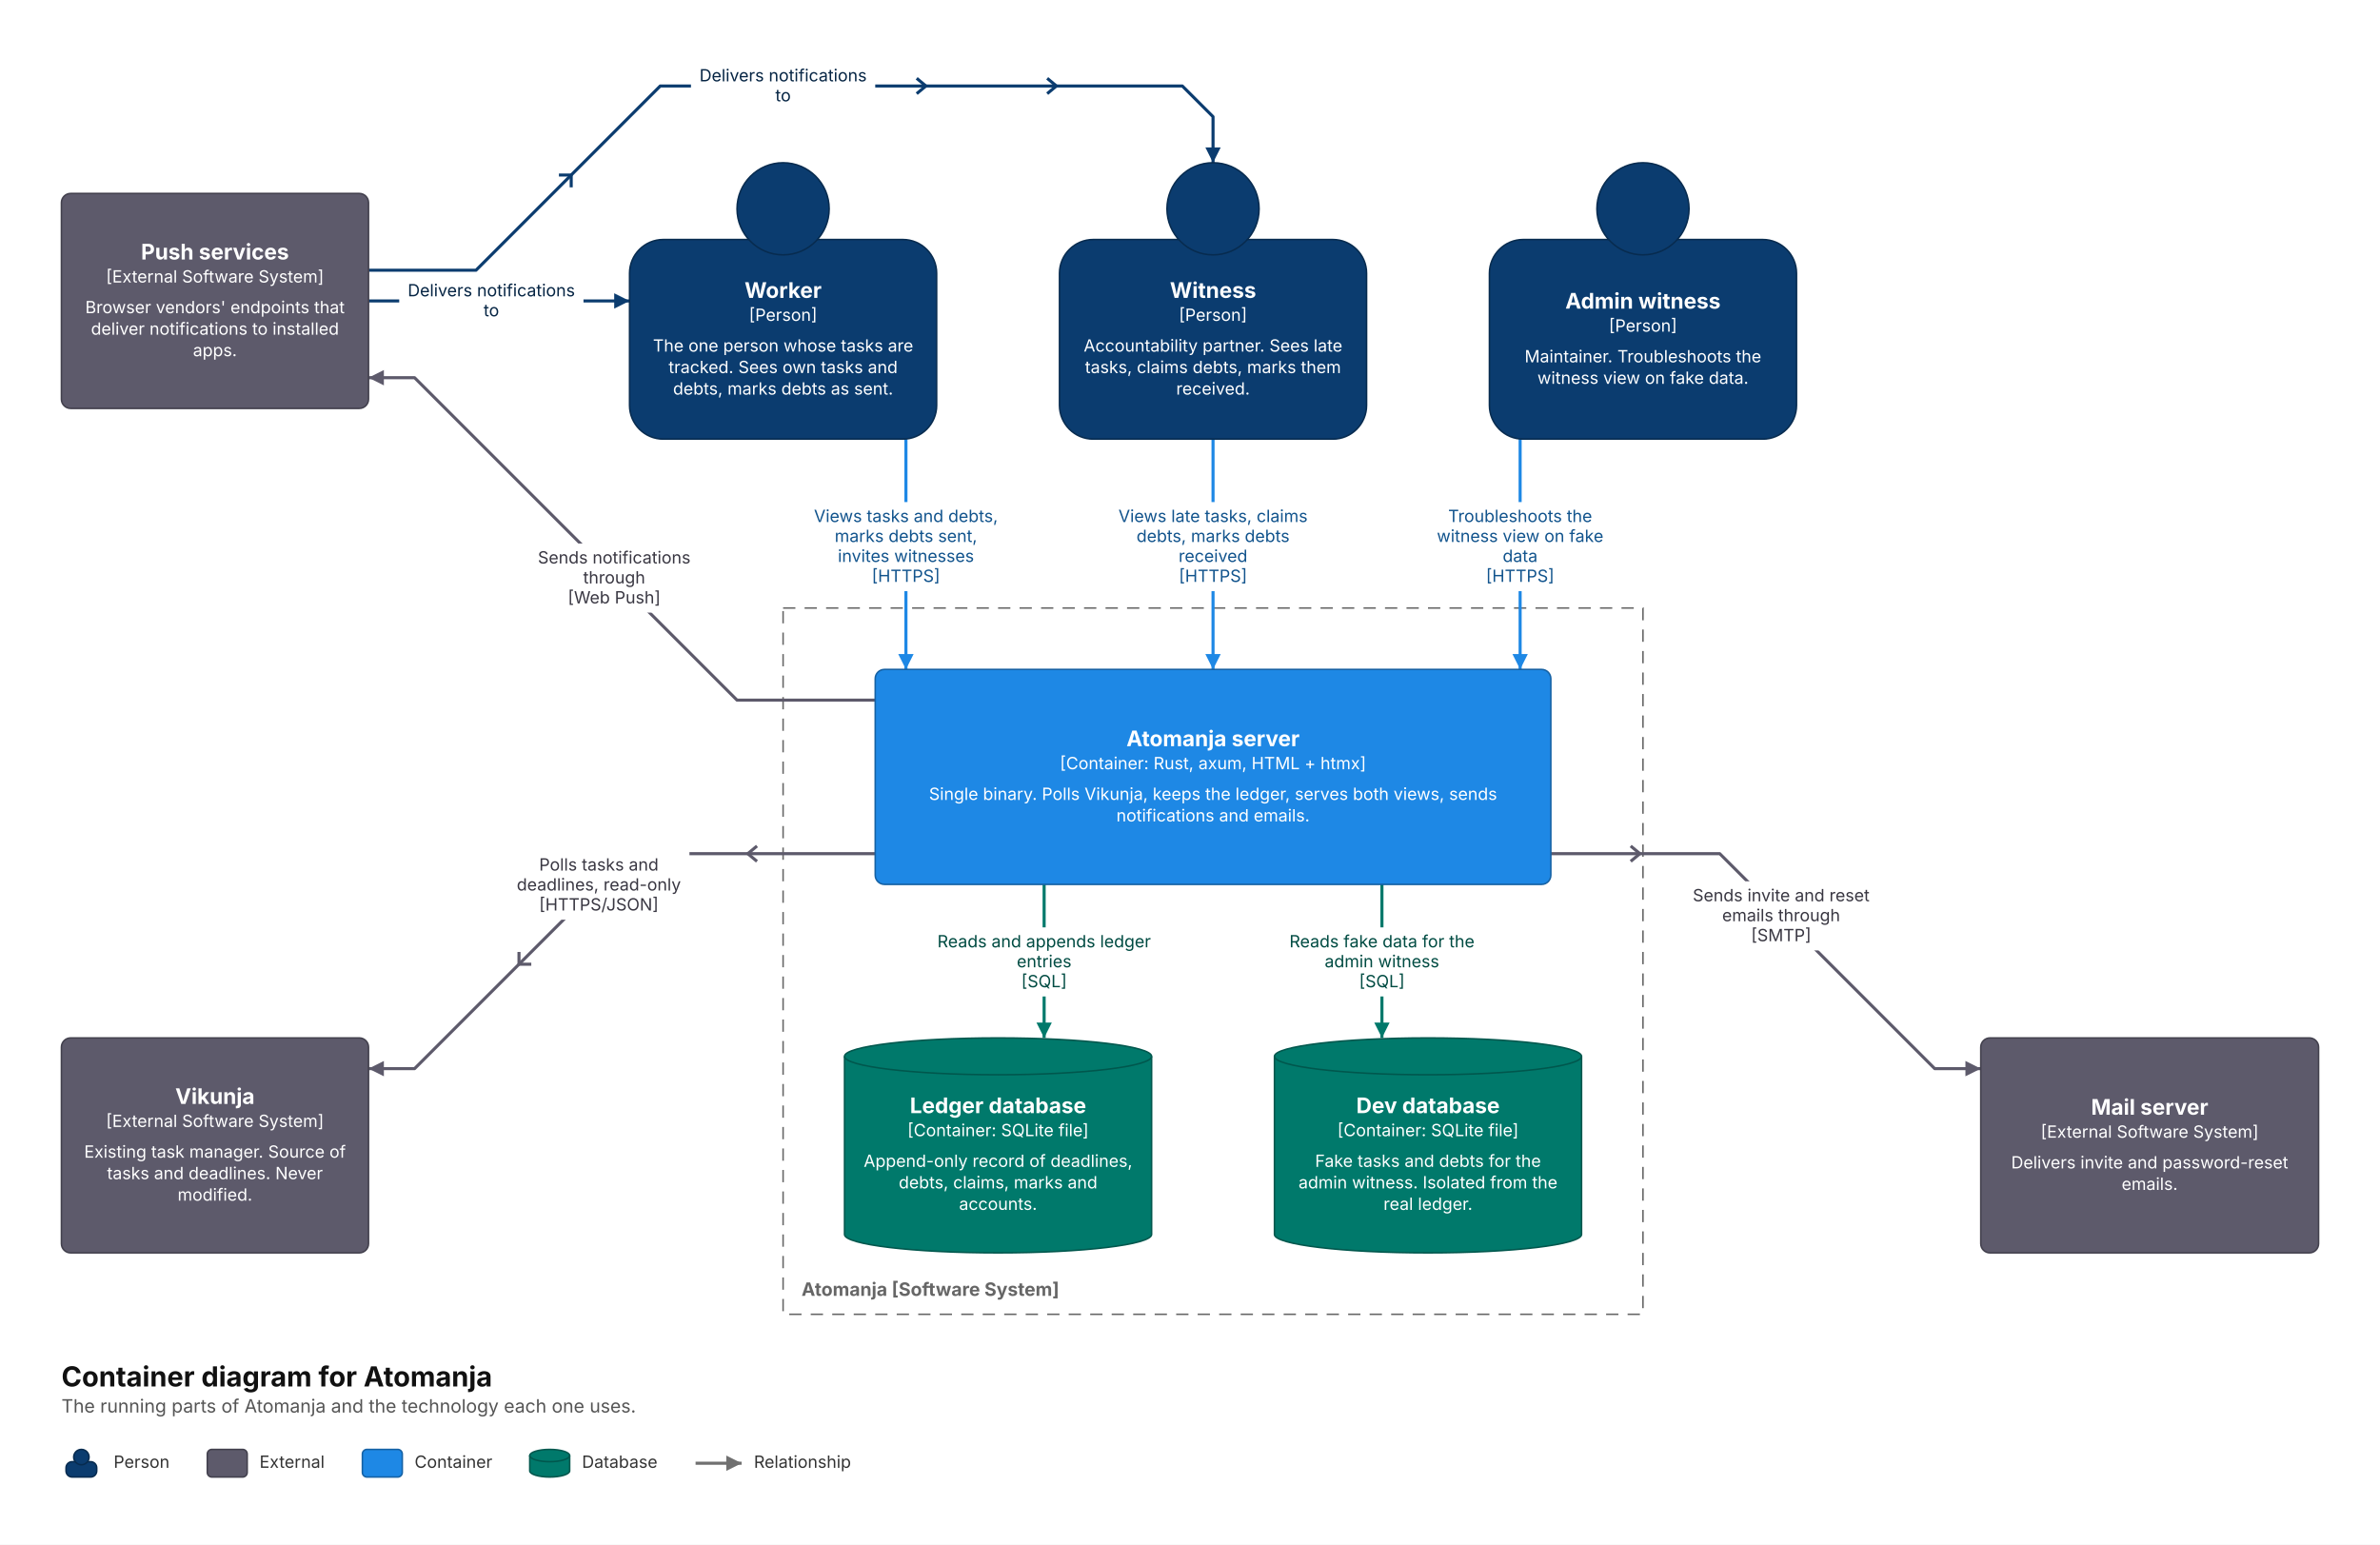
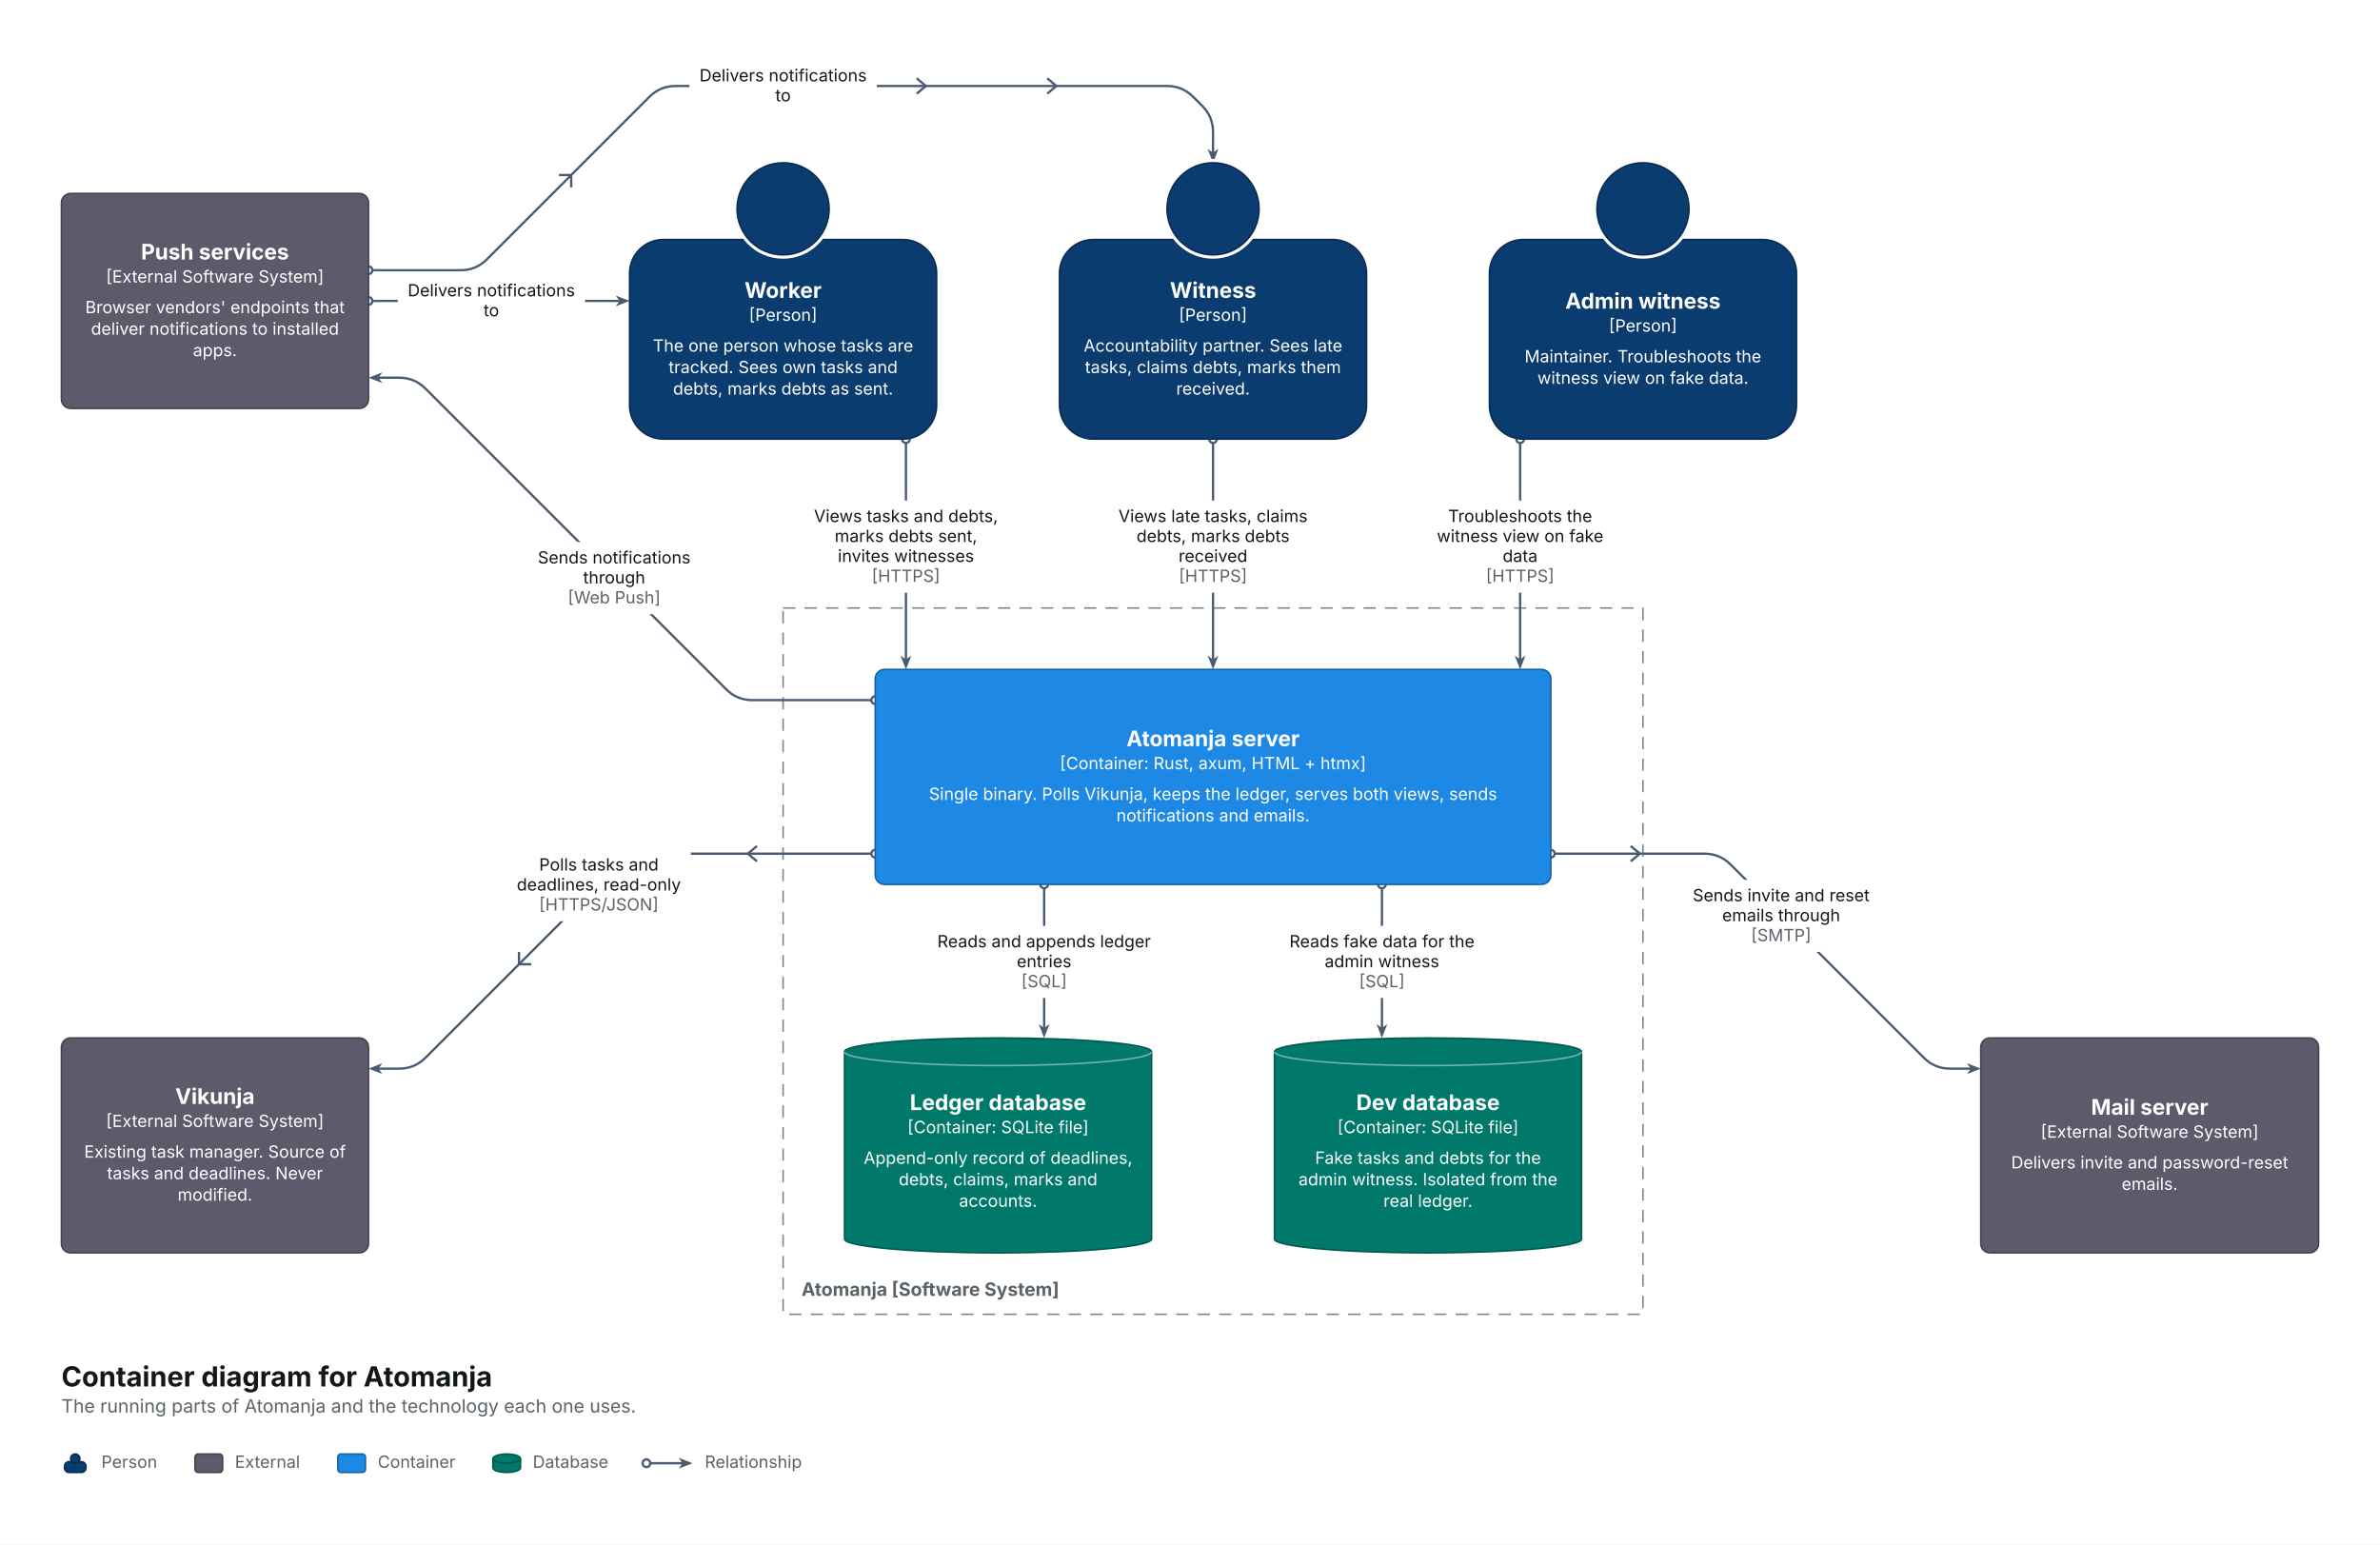
<svg xmlns="http://www.w3.org/2000/svg" viewBox="10 34 1550 1006" width="1550" height="1006" xml:space="preserve">
  <rect x="10" y="34" width="1550" height="1006" fill="#ffffff" />
  <g class="boundary">
-     <rect x="520" y="430" width="560" height="460" fill="none" stroke="#666666" stroke-width="1" stroke-dasharray="8 6" />
-     <text x="532" y="878" font-family="Inter, sans-serif" font-size="12" font-weight="bold" fill="#666666" text-anchor="start">Atomanja [Software System]</text>
-   </g>
-   <g class="line">
-     <path d="M600,320 L600,470" fill="none" stroke="#1e88e5" stroke-width="2" stroke-linejoin="round" />
-     <path d="M600,470 L595,460 L605,460 Z" fill="#1e88e5" />
-   </g>
-   <g class="line">
-     <path d="M800,320 L800,470" fill="none" stroke="#1e88e5" stroke-width="2" stroke-linejoin="round" />
-     <path d="M800,470 L795,460 L805,460 Z" fill="#1e88e5" />
-   </g>
-   <g class="line">
-     <path d="M1000,320 L1000,470" fill="none" stroke="#1e88e5" stroke-width="2" stroke-linejoin="round" />
-     <path d="M1000,470 L995,460 L1005,460 Z" fill="#1e88e5" />
-   </g>
-   <g class="line">
-     <path d="M580,590 L420,590 L280,730 L250,730" fill="none" stroke="#5d5a6b" stroke-width="2" stroke-linejoin="round" />
-     <path d="M503,585 L497,590 L503,595" fill="none" stroke="#5d5a6b" stroke-width="2" stroke-linejoin="round" />
-     <path d="M348,654 L348,662 L356,662" fill="none" stroke="#5d5a6b" stroke-width="2" stroke-linejoin="round" />
-     <path d="M250,730 L260,725 L260,735 Z" fill="#5d5a6b" />
-   </g>
-   <g class="line">
-     <path d="M690,610 L690,710" fill="none" stroke="#00796b" stroke-width="2" stroke-linejoin="round" />
-     <path d="M690,710 L685,700 L695,700 Z" fill="#00796b" />
-   </g>
-   <g class="line">
-     <path d="M910,610 L910,710" fill="none" stroke="#00796b" stroke-width="2" stroke-linejoin="round" />
-     <path d="M910,710 L905,700 L915,700 Z" fill="#00796b" />
-   </g>
-   <g class="line">
-     <path d="M580,490 L490,490 L280,280 L250,280" fill="none" stroke="#5d5a6b" stroke-width="2" stroke-linejoin="round" />
-     <path d="M250,280 L260,275 L260,285 Z" fill="#5d5a6b" />
-   </g>
-   <g class="line">
-     <path d="M1020,590 L1130,590 L1270,730 L1300,730" fill="none" stroke="#5d5a6b" stroke-width="2" stroke-linejoin="round" />
-     <path d="M1072,595 L1078,590 L1072,585" fill="none" stroke="#5d5a6b" stroke-width="2" stroke-linejoin="round" />
-     <path d="M1300,730 L1290,735 L1290,725 Z" fill="#5d5a6b" />
-   </g>
-   <g class="line">
-     <path d="M250,230 L420,230" fill="none" stroke="#0b3c6f" stroke-width="2" stroke-linejoin="round" />
-     <path d="M420,230 L410,235 L410,225 Z" fill="#0b3c6f" />
-   </g>
-   <g class="line">
-     <path d="M250,210 L320,210 L440,90 L780,90 L800,110 L800,140" fill="none" stroke="#0b3c6f" stroke-width="2" stroke-linejoin="round" />
-     <path d="M382,156 L382,148 L374,148" fill="none" stroke="#0b3c6f" stroke-width="2" stroke-linejoin="round" />
-     <path d="M607,95 L613,90 L607,85" fill="none" stroke="#0b3c6f" stroke-width="2" stroke-linejoin="round" />
-     <path d="M692,95 L698,90 L692,85" fill="none" stroke="#0b3c6f" stroke-width="2" stroke-linejoin="round" />
-     <path d="M800,140 L795,130 L805,130 Z" fill="#0b3c6f" />
+     <rect x="520" y="430" width="560" height="460" fill="none" stroke="#7b848b" stroke-width="1" stroke-dasharray="8 6" />
+     <text x="532" y="878" font-family="Inter, sans-serif" font-size="12" font-weight="bold" fill="#5a6268" text-anchor="start">Atomanja [Software System]</text>
+   </g>
+   <g class="line">
+     <path d="M600 320 L600 464" fill="none" stroke="#4a5a70" stroke-width="1.5" stroke-linejoin="round" />
+     <path d="M600 470 L596.5 461 L600 463.5 L603.5 461 Z" fill="#4a5a70" />
+     <circle cx="600" cy="320" r="2.5" fill="#ffffff" stroke="#4a5a70" stroke-width="1.5" />
+   </g>
+   <g class="line">
+     <path d="M800 320 L800 464" fill="none" stroke="#4a5a70" stroke-width="1.5" stroke-linejoin="round" />
+     <path d="M800 470 L796.5 461 L800 463.5 L803.5 461 Z" fill="#4a5a70" />
+     <circle cx="800" cy="320" r="2.5" fill="#ffffff" stroke="#4a5a70" stroke-width="1.5" />
+   </g>
+   <g class="line">
+     <path d="M1000 320 L1000 464" fill="none" stroke="#4a5a70" stroke-width="1.5" stroke-linejoin="round" />
+     <path d="M1000 470 L996.5 461 L1000 463.5 L1003.5 461 Z" fill="#4a5a70" />
+     <circle cx="1000" cy="320" r="2.5" fill="#ffffff" stroke="#4a5a70" stroke-width="1.5" />
+   </g>
+   <g class="line">
+     <path d="M580 590 L430 590 Q420 590 412.9 597.1 L287.1 722.9 Q280 730 270 730 L256 730" fill="none" stroke="#4a5a70" stroke-width="1.5" stroke-linejoin="round" />
+     <path d="M503,585 L497,590 L503,595" fill="none" stroke="#4a5a70" stroke-width="1.5" stroke-linejoin="round" />
+     <path d="M348,654 L348,662 L356,662" fill="none" stroke="#4a5a70" stroke-width="1.5" stroke-linejoin="round" />
+     <path d="M250 730 L259 726.5 L256.5 730 L259 733.5 Z" fill="#4a5a70" />
+     <circle cx="580" cy="590" r="2.5" fill="#ffffff" stroke="#4a5a70" stroke-width="1.5" />
+   </g>
+   <g class="line">
+     <path d="M690 610 L690 704" fill="none" stroke="#4a5a70" stroke-width="1.5" stroke-linejoin="round" />
+     <path d="M690 710 L686.5 701 L690 703.5 L693.5 701 Z" fill="#4a5a70" />
+     <circle cx="690" cy="610" r="2.5" fill="#ffffff" stroke="#4a5a70" stroke-width="1.5" />
+   </g>
+   <g class="line">
+     <path d="M910 610 L910 704" fill="none" stroke="#4a5a70" stroke-width="1.5" stroke-linejoin="round" />
+     <path d="M910 710 L906.5 701 L910 703.5 L913.5 701 Z" fill="#4a5a70" />
+     <circle cx="910" cy="610" r="2.5" fill="#ffffff" stroke="#4a5a70" stroke-width="1.5" />
+   </g>
+   <g class="line">
+     <path d="M580 490 L500 490 Q490 490 482.9 482.9 L287.1 287.1 Q280 280 270 280 L256 280" fill="none" stroke="#4a5a70" stroke-width="1.5" stroke-linejoin="round" />
+     <path d="M250 280 L259 276.5 L256.5 280 L259 283.5 Z" fill="#4a5a70" />
+     <circle cx="580" cy="490" r="2.5" fill="#ffffff" stroke="#4a5a70" stroke-width="1.5" />
+   </g>
+   <g class="line">
+     <path d="M1020 590 L1120 590 Q1130 590 1137.1 597.1 L1262.9 722.9 Q1270 730 1280 730 L1294 730" fill="none" stroke="#4a5a70" stroke-width="1.5" stroke-linejoin="round" />
+     <path d="M1072,595 L1078,590 L1072,585" fill="none" stroke="#4a5a70" stroke-width="1.5" stroke-linejoin="round" />
+     <path d="M1300 730 L1291 733.5 L1293.5 730 L1291 726.5 Z" fill="#4a5a70" />
+     <circle cx="1020" cy="590" r="2.5" fill="#ffffff" stroke="#4a5a70" stroke-width="1.5" />
+   </g>
+   <g class="line">
+     <path d="M250 230 L414 230" fill="none" stroke="#4a5a70" stroke-width="1.5" stroke-linejoin="round" />
+     <path d="M420 230 L411 233.5 L413.5 230 L411 226.5 Z" fill="#4a5a70" />
+     <circle cx="250" cy="230" r="2.5" fill="#ffffff" stroke="#4a5a70" stroke-width="1.5" />
+   </g>
+   <g class="line">
+     <path d="M250 210 L310 210 Q320 210 327.1 202.9 L432.9 97.1 Q440 90 450 90 L770 90 Q780 90 787.1 97.1 L792.9 102.9 Q800 110 800 120 L800 134" fill="none" stroke="#4a5a70" stroke-width="1.5" stroke-linejoin="round" />
+     <path d="M382,156 L382,148 L374,148" fill="none" stroke="#4a5a70" stroke-width="1.5" stroke-linejoin="round" />
+     <path d="M607,95 L613,90 L607,85" fill="none" stroke="#4a5a70" stroke-width="1.5" stroke-linejoin="round" />
+     <path d="M692,95 L698,90 L692,85" fill="none" stroke="#4a5a70" stroke-width="1.5" stroke-linejoin="round" />
+     <path d="M800 140 L796.5 131 L800 133.5 L803.5 131 Z" fill="#4a5a70" />
+     <circle cx="250" cy="210" r="2.5" fill="#ffffff" stroke="#4a5a70" stroke-width="1.5" />
  </g>
  <g class="box">
    <rect x="420" y="190" width="200" height="130" rx="22" fill="#0b3c6f" stroke="#072b4f" stroke-width="1" />
+     <circle cx="520" cy="170" r="32.5" fill="#ffffff" />
    <circle cx="520" cy="170" r="30" fill="#0b3c6f" stroke="#072b4f" stroke-width="1" />
    <text x="520" y="228" font-family="Inter, sans-serif" font-size="14" font-weight="bold" fill="#ffffff" text-anchor="middle">Worker</text>
    <text x="520" y="243" font-family="Inter, sans-serif" font-size="11" fill="#ffffff" text-anchor="middle">[Person]</text>
    <text x="520" y="263" font-family="Inter, sans-serif" font-size="11" fill="#ffffff" text-anchor="middle">The one person whose tasks are</text>
    <text x="520" y="277" font-family="Inter, sans-serif" font-size="11" fill="#ffffff" text-anchor="middle">tracked. Sees own tasks and</text>
    <text x="520" y="291" font-family="Inter, sans-serif" font-size="11" fill="#ffffff" text-anchor="middle">debts, marks debts as sent.</text>
  </g>
  <g class="box">
    <rect x="700" y="190" width="200" height="130" rx="22" fill="#0b3c6f" stroke="#072b4f" stroke-width="1" />
+     <circle cx="800" cy="170" r="32.5" fill="#ffffff" />
    <circle cx="800" cy="170" r="30" fill="#0b3c6f" stroke="#072b4f" stroke-width="1" />
    <text x="800" y="228" font-family="Inter, sans-serif" font-size="14" font-weight="bold" fill="#ffffff" text-anchor="middle">Witness</text>
    <text x="800" y="243" font-family="Inter, sans-serif" font-size="11" fill="#ffffff" text-anchor="middle">[Person]</text>
    <text x="800" y="263" font-family="Inter, sans-serif" font-size="11" fill="#ffffff" text-anchor="middle">Accountability partner. Sees late</text>
    <text x="800" y="277" font-family="Inter, sans-serif" font-size="11" fill="#ffffff" text-anchor="middle">tasks, claims debts, marks them</text>
    <text x="800" y="291" font-family="Inter, sans-serif" font-size="11" fill="#ffffff" text-anchor="middle">received.</text>
  </g>
  <g class="box">
    <rect x="980" y="190" width="200" height="130" rx="22" fill="#0b3c6f" stroke="#072b4f" stroke-width="1" />
+     <circle cx="1080" cy="170" r="32.5" fill="#ffffff" />
    <circle cx="1080" cy="170" r="30" fill="#0b3c6f" stroke="#072b4f" stroke-width="1" />
    <text x="1080" y="235" font-family="Inter, sans-serif" font-size="14" font-weight="bold" fill="#ffffff" text-anchor="middle">Admin witness</text>
    <text x="1080" y="250" font-family="Inter, sans-serif" font-size="11" fill="#ffffff" text-anchor="middle">[Person]</text>
    <text x="1080" y="270" font-family="Inter, sans-serif" font-size="11" fill="#ffffff" text-anchor="middle">Maintainer. Troubleshoots the</text>
    <text x="1080" y="284" font-family="Inter, sans-serif" font-size="11" fill="#ffffff" text-anchor="middle">witness view on fake data.</text>
  </g>
  <g class="box">
    <rect x="50" y="710" width="200" height="140" rx="6" fill="#5d5a6b" stroke="#42404d" stroke-width="1" />
    <text x="150" y="753" font-family="Inter, sans-serif" font-size="14" font-weight="bold" fill="#ffffff" text-anchor="middle">Vikunja</text>
    <text x="150" y="768" font-family="Inter, sans-serif" font-size="11" fill="#ffffff" text-anchor="middle">[External Software System]</text>
    <text x="150" y="788" font-family="Inter, sans-serif" font-size="11" fill="#ffffff" text-anchor="middle">Existing task manager. Source of</text>
    <text x="150" y="802" font-family="Inter, sans-serif" font-size="11" fill="#ffffff" text-anchor="middle">tasks and deadlines. Never</text>
    <text x="150" y="816" font-family="Inter, sans-serif" font-size="11" fill="#ffffff" text-anchor="middle">modified.</text>
  </g>
  <g class="box">
    <rect x="50" y="160" width="200" height="140" rx="6" fill="#5d5a6b" stroke="#42404d" stroke-width="1" />
    <text x="150" y="203" font-family="Inter, sans-serif" font-size="14" font-weight="bold" fill="#ffffff" text-anchor="middle">Push services</text>
    <text x="150" y="218" font-family="Inter, sans-serif" font-size="11" fill="#ffffff" text-anchor="middle">[External Software System]</text>
    <text x="150" y="238" font-family="Inter, sans-serif" font-size="11" fill="#ffffff" text-anchor="middle">Browser vendors' endpoints that</text>
    <text x="150" y="252" font-family="Inter, sans-serif" font-size="11" fill="#ffffff" text-anchor="middle">deliver notifications to installed</text>
    <text x="150" y="266" font-family="Inter, sans-serif" font-size="11" fill="#ffffff" text-anchor="middle">apps.</text>
  </g>
  <g class="box">
    <rect x="1300" y="710" width="220" height="140" rx="6" fill="#5d5a6b" stroke="#42404d" stroke-width="1" />
    <text x="1410" y="760" font-family="Inter, sans-serif" font-size="14" font-weight="bold" fill="#ffffff" text-anchor="middle">Mail server</text>
    <text x="1410" y="775" font-family="Inter, sans-serif" font-size="11" fill="#ffffff" text-anchor="middle">[External Software System]</text>
    <text x="1410" y="795" font-family="Inter, sans-serif" font-size="11" fill="#ffffff" text-anchor="middle">Delivers invite and password-reset</text>
    <text x="1410" y="809" font-family="Inter, sans-serif" font-size="11" fill="#ffffff" text-anchor="middle">emails.</text>
  </g>
  <g class="box">
    <rect x="580" y="470" width="440" height="140" rx="6" fill="#1e88e5" stroke="#1561a4" stroke-width="1" />
    <text x="800" y="520" font-family="Inter, sans-serif" font-size="14" font-weight="bold" fill="#ffffff" text-anchor="middle">Atomanja server</text>
    <text x="800" y="535" font-family="Inter, sans-serif" font-size="11" fill="#ffffff" text-anchor="middle">[Container: Rust, axum, HTML + htmx]</text>
    <text x="800" y="555" font-family="Inter, sans-serif" font-size="11" fill="#ffffff" text-anchor="middle">Single binary. Polls Vikunja, keeps the ledger, serves both views, sends</text>
    <text x="800" y="569" font-family="Inter, sans-serif" font-size="11" fill="#ffffff" text-anchor="middle">notifications and emails.</text>
  </g>
  <g class="box">
-     <path d="M560,722 A100,12 0 0 1 760,722 L760,838 A100,12 0 0 1 560,838 Z" fill="#00796b" stroke="#00574d" stroke-width="1" />
-     <path d="M560,722 A100,12 0 0 0 760,722" fill="none" stroke="#00574d" stroke-width="1" />
-     <text x="660" y="759" font-family="Inter, sans-serif" font-size="14" font-weight="bold" fill="#ffffff" text-anchor="middle">Ledger database</text>
-     <text x="660" y="774" font-family="Inter, sans-serif" font-size="11" fill="#ffffff" text-anchor="middle">[Container: SQLite file]</text>
-     <text x="660" y="794" font-family="Inter, sans-serif" font-size="11" fill="#ffffff" text-anchor="middle">Append-only record of deadlines,</text>
-     <text x="660" y="808" font-family="Inter, sans-serif" font-size="11" fill="#ffffff" text-anchor="middle">debts, claims, marks and</text>
-     <text x="660" y="822" font-family="Inter, sans-serif" font-size="11" fill="#ffffff" text-anchor="middle">accounts.</text>
-   </g>
-   <g class="box">
-     <path d="M840,722 A100,12 0 0 1 1040,722 L1040,838 A100,12 0 0 1 840,838 Z" fill="#00796b" stroke="#00574d" stroke-width="1" />
-     <path d="M840,722 A100,12 0 0 0 1040,722" fill="none" stroke="#00574d" stroke-width="1" />
-     <text x="940" y="759" font-family="Inter, sans-serif" font-size="14" font-weight="bold" fill="#ffffff" text-anchor="middle">Dev database</text>
-     <text x="940" y="774" font-family="Inter, sans-serif" font-size="11" fill="#ffffff" text-anchor="middle">[Container: SQLite file]</text>
-     <text x="940" y="794" font-family="Inter, sans-serif" font-size="11" fill="#ffffff" text-anchor="middle">Fake tasks and debts for the</text>
-     <text x="940" y="808" font-family="Inter, sans-serif" font-size="11" fill="#ffffff" text-anchor="middle">admin witness. Isolated from the</text>
-     <text x="940" y="822" font-family="Inter, sans-serif" font-size="11" fill="#ffffff" text-anchor="middle">real ledger.</text>
-   </g>
-   <g class="label">
-     <rect x="535" y="361" width="131" height="58" fill="#ffffff" />
-     <text x="600" y="374" font-family="Inter, sans-serif" font-size="11" fill="#12548d" text-anchor="middle">Views tasks and debts,</text>
-     <text x="600" y="387" font-family="Inter, sans-serif" font-size="11" fill="#12548d" text-anchor="middle">marks debts sent,</text>
-     <text x="600" y="400" font-family="Inter, sans-serif" font-size="11" fill="#12548d" text-anchor="middle">invites witnesses</text>
-     <text x="600" y="413" font-family="Inter, sans-serif" font-size="11" fill="#12548d" text-anchor="middle">[HTTPS]</text>
-   </g>
-   <g class="label">
-     <rect x="733" y="361" width="134" height="58" fill="#ffffff" />
-     <text x="800" y="374" font-family="Inter, sans-serif" font-size="11" fill="#12548d" text-anchor="middle">Views late tasks, claims</text>
-     <text x="800" y="387" font-family="Inter, sans-serif" font-size="11" fill="#12548d" text-anchor="middle">debts, marks debts</text>
-     <text x="800" y="400" font-family="Inter, sans-serif" font-size="11" fill="#12548d" text-anchor="middle">received</text>
-     <text x="800" y="413" font-family="Inter, sans-serif" font-size="11" fill="#12548d" text-anchor="middle">[HTTPS]</text>
-   </g>
-   <g class="label">
-     <rect x="940" y="361" width="120" height="58" fill="#ffffff" />
-     <text x="1000" y="374" font-family="Inter, sans-serif" font-size="11" fill="#12548d" text-anchor="middle">Troubleshoots the</text>
-     <text x="1000" y="387" font-family="Inter, sans-serif" font-size="11" fill="#12548d" text-anchor="middle">witness view on fake</text>
-     <text x="1000" y="400" font-family="Inter, sans-serif" font-size="11" fill="#12548d" text-anchor="middle">data</text>
-     <text x="1000" y="413" font-family="Inter, sans-serif" font-size="11" fill="#12548d" text-anchor="middle">[HTTPS]</text>
-   </g>
-   <g class="label">
-     <rect x="342" y="588" width="117" height="45" fill="#ffffff" />
-     <text x="400" y="601" font-family="Inter, sans-serif" font-size="11" fill="#393742" text-anchor="middle">Polls tasks and</text>
-     <text x="400" y="614" font-family="Inter, sans-serif" font-size="11" fill="#393742" text-anchor="middle">deadlines, read-only</text>
-     <text x="400" y="627" font-family="Inter, sans-serif" font-size="11" fill="#393742" text-anchor="middle">[HTTPS/JSON]</text>
-   </g>
-   <g class="label">
-     <rect x="615" y="638" width="150" height="45" fill="#ffffff" />
-     <text x="690" y="651" font-family="Inter, sans-serif" font-size="11" fill="#004b42" text-anchor="middle">Reads and appends ledger</text>
-     <text x="690" y="664" font-family="Inter, sans-serif" font-size="11" fill="#004b42" text-anchor="middle">entries</text>
-     <text x="690" y="677" font-family="Inter, sans-serif" font-size="11" fill="#004b42" text-anchor="middle">[SQL]</text>
-   </g>
-   <g class="label">
-     <rect x="844" y="638" width="132" height="45" fill="#ffffff" />
-     <text x="910" y="651" font-family="Inter, sans-serif" font-size="11" fill="#004b42" text-anchor="middle">Reads fake data for the</text>
-     <text x="910" y="664" font-family="Inter, sans-serif" font-size="11" fill="#004b42" text-anchor="middle">admin witness</text>
-     <text x="910" y="677" font-family="Inter, sans-serif" font-size="11" fill="#004b42" text-anchor="middle">[SQL]</text>
-   </g>
-   <g class="label">
-     <rect x="355" y="388" width="110" height="45" fill="#ffffff" />
-     <text x="410" y="401" font-family="Inter, sans-serif" font-size="11" fill="#393742" text-anchor="middle">Sends notifications</text>
-     <text x="410" y="414" font-family="Inter, sans-serif" font-size="11" fill="#393742" text-anchor="middle">through</text>
-     <text x="410" y="427" font-family="Inter, sans-serif" font-size="11" fill="#393742" text-anchor="middle">[Web Push]</text>
-   </g>
-   <g class="label">
-     <rect x="1107" y="608" width="126" height="45" fill="#ffffff" />
-     <text x="1170" y="621" font-family="Inter, sans-serif" font-size="11" fill="#393742" text-anchor="middle">Sends invite and reset</text>
-     <text x="1170" y="634" font-family="Inter, sans-serif" font-size="11" fill="#393742" text-anchor="middle">emails through</text>
-     <text x="1170" y="647" font-family="Inter, sans-serif" font-size="11" fill="#393742" text-anchor="middle">[SMTP]</text>
-   </g>
-   <g class="label">
-     <rect x="270" y="214" width="120" height="32" fill="#ffffff" />
-     <text x="330" y="227" font-family="Inter, sans-serif" font-size="11" fill="#062544" text-anchor="middle">Delivers notifications</text>
-     <text x="330" y="240" font-family="Inter, sans-serif" font-size="11" fill="#062544" text-anchor="middle">to</text>
-   </g>
-   <g class="label">
-     <rect x="460" y="74" width="120" height="32" fill="#ffffff" />
-     <text x="520" y="87" font-family="Inter, sans-serif" font-size="11" fill="#062544" text-anchor="middle">Delivers notifications</text>
-     <text x="520" y="100" font-family="Inter, sans-serif" font-size="11" fill="#062544" text-anchor="middle">to</text>
+     <path d="M560,719 A100,9 0 0 1 760,719 L760,841 A100,9 0 0 1 560,841 Z" fill="#00796b" stroke="#00574d" stroke-width="1" />
+     <path d="M560,719 A100,9 0 0 0 760,719" fill="none" stroke="#73b5ae" stroke-width="1" />
+     <text x="660" y="757" font-family="Inter, sans-serif" font-size="14" font-weight="bold" fill="#ffffff" text-anchor="middle">Ledger database</text>
+     <text x="660" y="772" font-family="Inter, sans-serif" font-size="11" fill="#ffffff" text-anchor="middle">[Container: SQLite file]</text>
+     <text x="660" y="792" font-family="Inter, sans-serif" font-size="11" fill="#ffffff" text-anchor="middle">Append-only record of deadlines,</text>
+     <text x="660" y="806" font-family="Inter, sans-serif" font-size="11" fill="#ffffff" text-anchor="middle">debts, claims, marks and</text>
+     <text x="660" y="820" font-family="Inter, sans-serif" font-size="11" fill="#ffffff" text-anchor="middle">accounts.</text>
+   </g>
+   <g class="box">
+     <path d="M840,719 A100,9 0 0 1 1040,719 L1040,841 A100,9 0 0 1 840,841 Z" fill="#00796b" stroke="#00574d" stroke-width="1" />
+     <path d="M840,719 A100,9 0 0 0 1040,719" fill="none" stroke="#73b5ae" stroke-width="1" />
+     <text x="940" y="757" font-family="Inter, sans-serif" font-size="14" font-weight="bold" fill="#ffffff" text-anchor="middle">Dev database</text>
+     <text x="940" y="772" font-family="Inter, sans-serif" font-size="11" fill="#ffffff" text-anchor="middle">[Container: SQLite file]</text>
+     <text x="940" y="792" font-family="Inter, sans-serif" font-size="11" fill="#ffffff" text-anchor="middle">Fake tasks and debts for the</text>
+     <text x="940" y="806" font-family="Inter, sans-serif" font-size="11" fill="#ffffff" text-anchor="middle">admin witness. Isolated from the</text>
+     <text x="940" y="820" font-family="Inter, sans-serif" font-size="11" fill="#ffffff" text-anchor="middle">real ledger.</text>
+   </g>
+   <g class="label">
+     <rect x="534" y="360" width="133" height="60" rx="3" fill="#ffffff" />
+     <text x="600" y="374" font-family="Inter, sans-serif" font-size="11" fill="#14171a" text-anchor="middle">Views tasks and debts,</text>
+     <text x="600" y="387" font-family="Inter, sans-serif" font-size="11" fill="#14171a" text-anchor="middle">marks debts sent,</text>
+     <text x="600" y="400" font-family="Inter, sans-serif" font-size="11" fill="#14171a" text-anchor="middle">invites witnesses</text>
+     <text x="600" y="413" font-family="Inter, sans-serif" font-size="11" fill="#5a6268" text-anchor="middle">[HTTPS]</text>
+   </g>
+   <g class="label">
+     <rect x="732" y="360" width="136" height="60" rx="3" fill="#ffffff" />
+     <text x="800" y="374" font-family="Inter, sans-serif" font-size="11" fill="#14171a" text-anchor="middle">Views late tasks, claims</text>
+     <text x="800" y="387" font-family="Inter, sans-serif" font-size="11" fill="#14171a" text-anchor="middle">debts, marks debts</text>
+     <text x="800" y="400" font-family="Inter, sans-serif" font-size="11" fill="#14171a" text-anchor="middle">received</text>
+     <text x="800" y="413" font-family="Inter, sans-serif" font-size="11" fill="#5a6268" text-anchor="middle">[HTTPS]</text>
+   </g>
+   <g class="label">
+     <rect x="939" y="360" width="122" height="60" rx="3" fill="#ffffff" />
+     <text x="1000" y="374" font-family="Inter, sans-serif" font-size="11" fill="#14171a" text-anchor="middle">Troubleshoots the</text>
+     <text x="1000" y="387" font-family="Inter, sans-serif" font-size="11" fill="#14171a" text-anchor="middle">witness view on fake</text>
+     <text x="1000" y="400" font-family="Inter, sans-serif" font-size="11" fill="#14171a" text-anchor="middle">data</text>
+     <text x="1000" y="413" font-family="Inter, sans-serif" font-size="11" fill="#5a6268" text-anchor="middle">[HTTPS]</text>
+   </g>
+   <g class="label">
+     <rect x="341" y="587" width="119" height="47" rx="3" fill="#ffffff" />
+     <text x="400" y="601" font-family="Inter, sans-serif" font-size="11" fill="#14171a" text-anchor="middle">Polls tasks and</text>
+     <text x="400" y="614" font-family="Inter, sans-serif" font-size="11" fill="#14171a" text-anchor="middle">deadlines, read-only</text>
+     <text x="400" y="627" font-family="Inter, sans-serif" font-size="11" fill="#5a6268" text-anchor="middle">[HTTPS/JSON]</text>
+   </g>
+   <g class="label">
+     <rect x="614" y="637" width="152" height="47" rx="3" fill="#ffffff" />
+     <text x="690" y="651" font-family="Inter, sans-serif" font-size="11" fill="#14171a" text-anchor="middle">Reads and appends ledger</text>
+     <text x="690" y="664" font-family="Inter, sans-serif" font-size="11" fill="#14171a" text-anchor="middle">entries</text>
+     <text x="690" y="677" font-family="Inter, sans-serif" font-size="11" fill="#5a6268" text-anchor="middle">[SQL]</text>
+   </g>
+   <g class="label">
+     <rect x="843" y="637" width="134" height="47" rx="3" fill="#ffffff" />
+     <text x="910" y="651" font-family="Inter, sans-serif" font-size="11" fill="#14171a" text-anchor="middle">Reads fake data for the</text>
+     <text x="910" y="664" font-family="Inter, sans-serif" font-size="11" fill="#14171a" text-anchor="middle">admin witness</text>
+     <text x="910" y="677" font-family="Inter, sans-serif" font-size="11" fill="#5a6268" text-anchor="middle">[SQL]</text>
+   </g>
+   <g class="label">
+     <rect x="354" y="387" width="112" height="47" rx="3" fill="#ffffff" />
+     <text x="410" y="401" font-family="Inter, sans-serif" font-size="11" fill="#14171a" text-anchor="middle">Sends notifications</text>
+     <text x="410" y="414" font-family="Inter, sans-serif" font-size="11" fill="#14171a" text-anchor="middle">through</text>
+     <text x="410" y="427" font-family="Inter, sans-serif" font-size="11" fill="#5a6268" text-anchor="middle">[Web Push]</text>
+   </g>
+   <g class="label">
+     <rect x="1106" y="607" width="128" height="47" rx="3" fill="#ffffff" />
+     <text x="1170" y="621" font-family="Inter, sans-serif" font-size="11" fill="#14171a" text-anchor="middle">Sends invite and reset</text>
+     <text x="1170" y="634" font-family="Inter, sans-serif" font-size="11" fill="#14171a" text-anchor="middle">emails through</text>
+     <text x="1170" y="647" font-family="Inter, sans-serif" font-size="11" fill="#5a6268" text-anchor="middle">[SMTP]</text>
+   </g>
+   <g class="label">
+     <rect x="269" y="213" width="122" height="34" rx="3" fill="#ffffff" />
+     <text x="330" y="227" font-family="Inter, sans-serif" font-size="11" fill="#14171a" text-anchor="middle">Delivers notifications</text>
+     <text x="330" y="240" font-family="Inter, sans-serif" font-size="11" fill="#14171a" text-anchor="middle">to</text>
+   </g>
+   <g class="label">
+     <rect x="459" y="73" width="122" height="34" rx="3" fill="#ffffff" />
+     <text x="520" y="87" font-family="Inter, sans-serif" font-size="11" fill="#14171a" text-anchor="middle">Delivers notifications</text>
+     <text x="520" y="100" font-family="Inter, sans-serif" font-size="11" fill="#14171a" text-anchor="middle">to</text>
  </g>
  <g class="title">
-     <text x="50" y="937" font-family="Inter, sans-serif" font-size="18" font-weight="bold" fill="#111111" text-anchor="start">Container diagram for Atomanja</text>
+     <text x="50" y="937" font-family="Inter, sans-serif" font-size="18" font-weight="bold" fill="#14171a" text-anchor="start">Container diagram for Atomanja</text>
  </g>
  <g class="subtitle">
-     <text x="50" y="954" font-family="Inter, sans-serif" font-size="12" fill="#555555" text-anchor="start">The running parts of Atomanja and the technology each one uses.</text>
-   </g>
-   <g class="key">
-     <rect x="53" y="986" width="20" height="10" rx="4" fill="#0b3c6f" stroke="#072b4f" stroke-width="1" />
-     <circle cx="63" cy="983" r="5" fill="#0b3c6f" stroke="#072b4f" stroke-width="1" />
-     <text x="84" y="990" font-family="Inter, sans-serif" font-size="11" fill="#333333" text-anchor="start">Person</text>
-   </g>
-   <g class="key">
-     <rect x="145" y="978" width="26" height="18" rx="3" fill="#5d5a6b" stroke="#42404d" stroke-width="1" />
-     <text x="179" y="990" font-family="Inter, sans-serif" font-size="11" fill="#333333" text-anchor="start">External</text>
-   </g>
-   <g class="key">
-     <rect x="246" y="978" width="26" height="18" rx="3" fill="#1e88e5" stroke="#1561a4" stroke-width="1" />
-     <text x="280" y="990" font-family="Inter, sans-serif" font-size="11" fill="#333333" text-anchor="start">Container</text>
-   </g>
-   <g class="key">
-     <path d="M355,982 A13,4 0 0 1 381,982 L381,992 A13,4 0 0 1 355,992 Z" fill="#00796b" stroke="#00574d" stroke-width="1" />
-     <path d="M355,982 A13,4 0 0 0 381,982" fill="none" stroke="#00574d" stroke-width="1" />
-     <text x="389" y="990" font-family="Inter, sans-serif" font-size="11" fill="#333333" text-anchor="start">Database</text>
-   </g>
-   <g class="key">
-     <path d="M463,987 L493,987" fill="none" stroke="#707070" stroke-width="2" stroke-linejoin="round" />
-     <path d="M493,987 L483,992 L483,982 Z" fill="#707070" />
-     <text x="501" y="990" font-family="Inter, sans-serif" font-size="11" fill="#333333" text-anchor="start">Relationship</text>
+     <text x="50" y="954" font-family="Inter, sans-serif" font-size="12" fill="#5a6268" text-anchor="start">The running parts of Atomanja and the technology each one uses.</text>
+   </g>
+   <g class="key">
+     <rect x="52" y="986" width="14" height="7" rx="3" fill="#0b3c6f" stroke="#072b4f" stroke-width="1" />
+     <circle cx="59" cy="984" r="3" fill="#0b3c6f" stroke="#072b4f" stroke-width="1" />
+     <text x="76" y="990" font-family="Inter, sans-serif" font-size="11" fill="#5a6268" text-anchor="start">Person</text>
+   </g>
+   <g class="key">
+     <rect x="137" y="981" width="18" height="12" rx="2" fill="#5d5a6b" stroke="#42404d" stroke-width="1" />
+     <text x="163" y="990" font-family="Inter, sans-serif" font-size="11" fill="#5a6268" text-anchor="start">External</text>
+   </g>
+   <g class="key">
+     <rect x="230" y="981" width="18" height="12" rx="2" fill="#1e88e5" stroke="#1561a4" stroke-width="1" />
+     <text x="256" y="990" font-family="Inter, sans-serif" font-size="11" fill="#5a6268" text-anchor="start">Container</text>
+   </g>
+   <g class="key">
+     <path d="M331,984 A9,3 0 0 1 349,984 L349,990 A9,3 0 0 1 331,990 Z" fill="#00796b" stroke="#00574d" stroke-width="1" />
+     <path d="M331,984 A9,3 0 0 0 349,984" fill="none" stroke="#00574d" stroke-width="1" />
+     <text x="357" y="990" font-family="Inter, sans-serif" font-size="11" fill="#5a6268" text-anchor="start">Database</text>
+   </g>
+   <g class="key">
+     <path d="M431 987 L455 987" fill="none" stroke="#4a5a70" stroke-width="1.5" stroke-linejoin="round" />
+     <path d="M461 987 L452 990.5 L454.5 987 L452 983.5 Z" fill="#4a5a70" />
+     <circle cx="431" cy="987" r="2.5" fill="#ffffff" stroke="#4a5a70" stroke-width="1.5" />
+     <text x="469" y="990" font-family="Inter, sans-serif" font-size="11" fill="#5a6268" text-anchor="start">Relationship</text>
  </g>
</svg>
